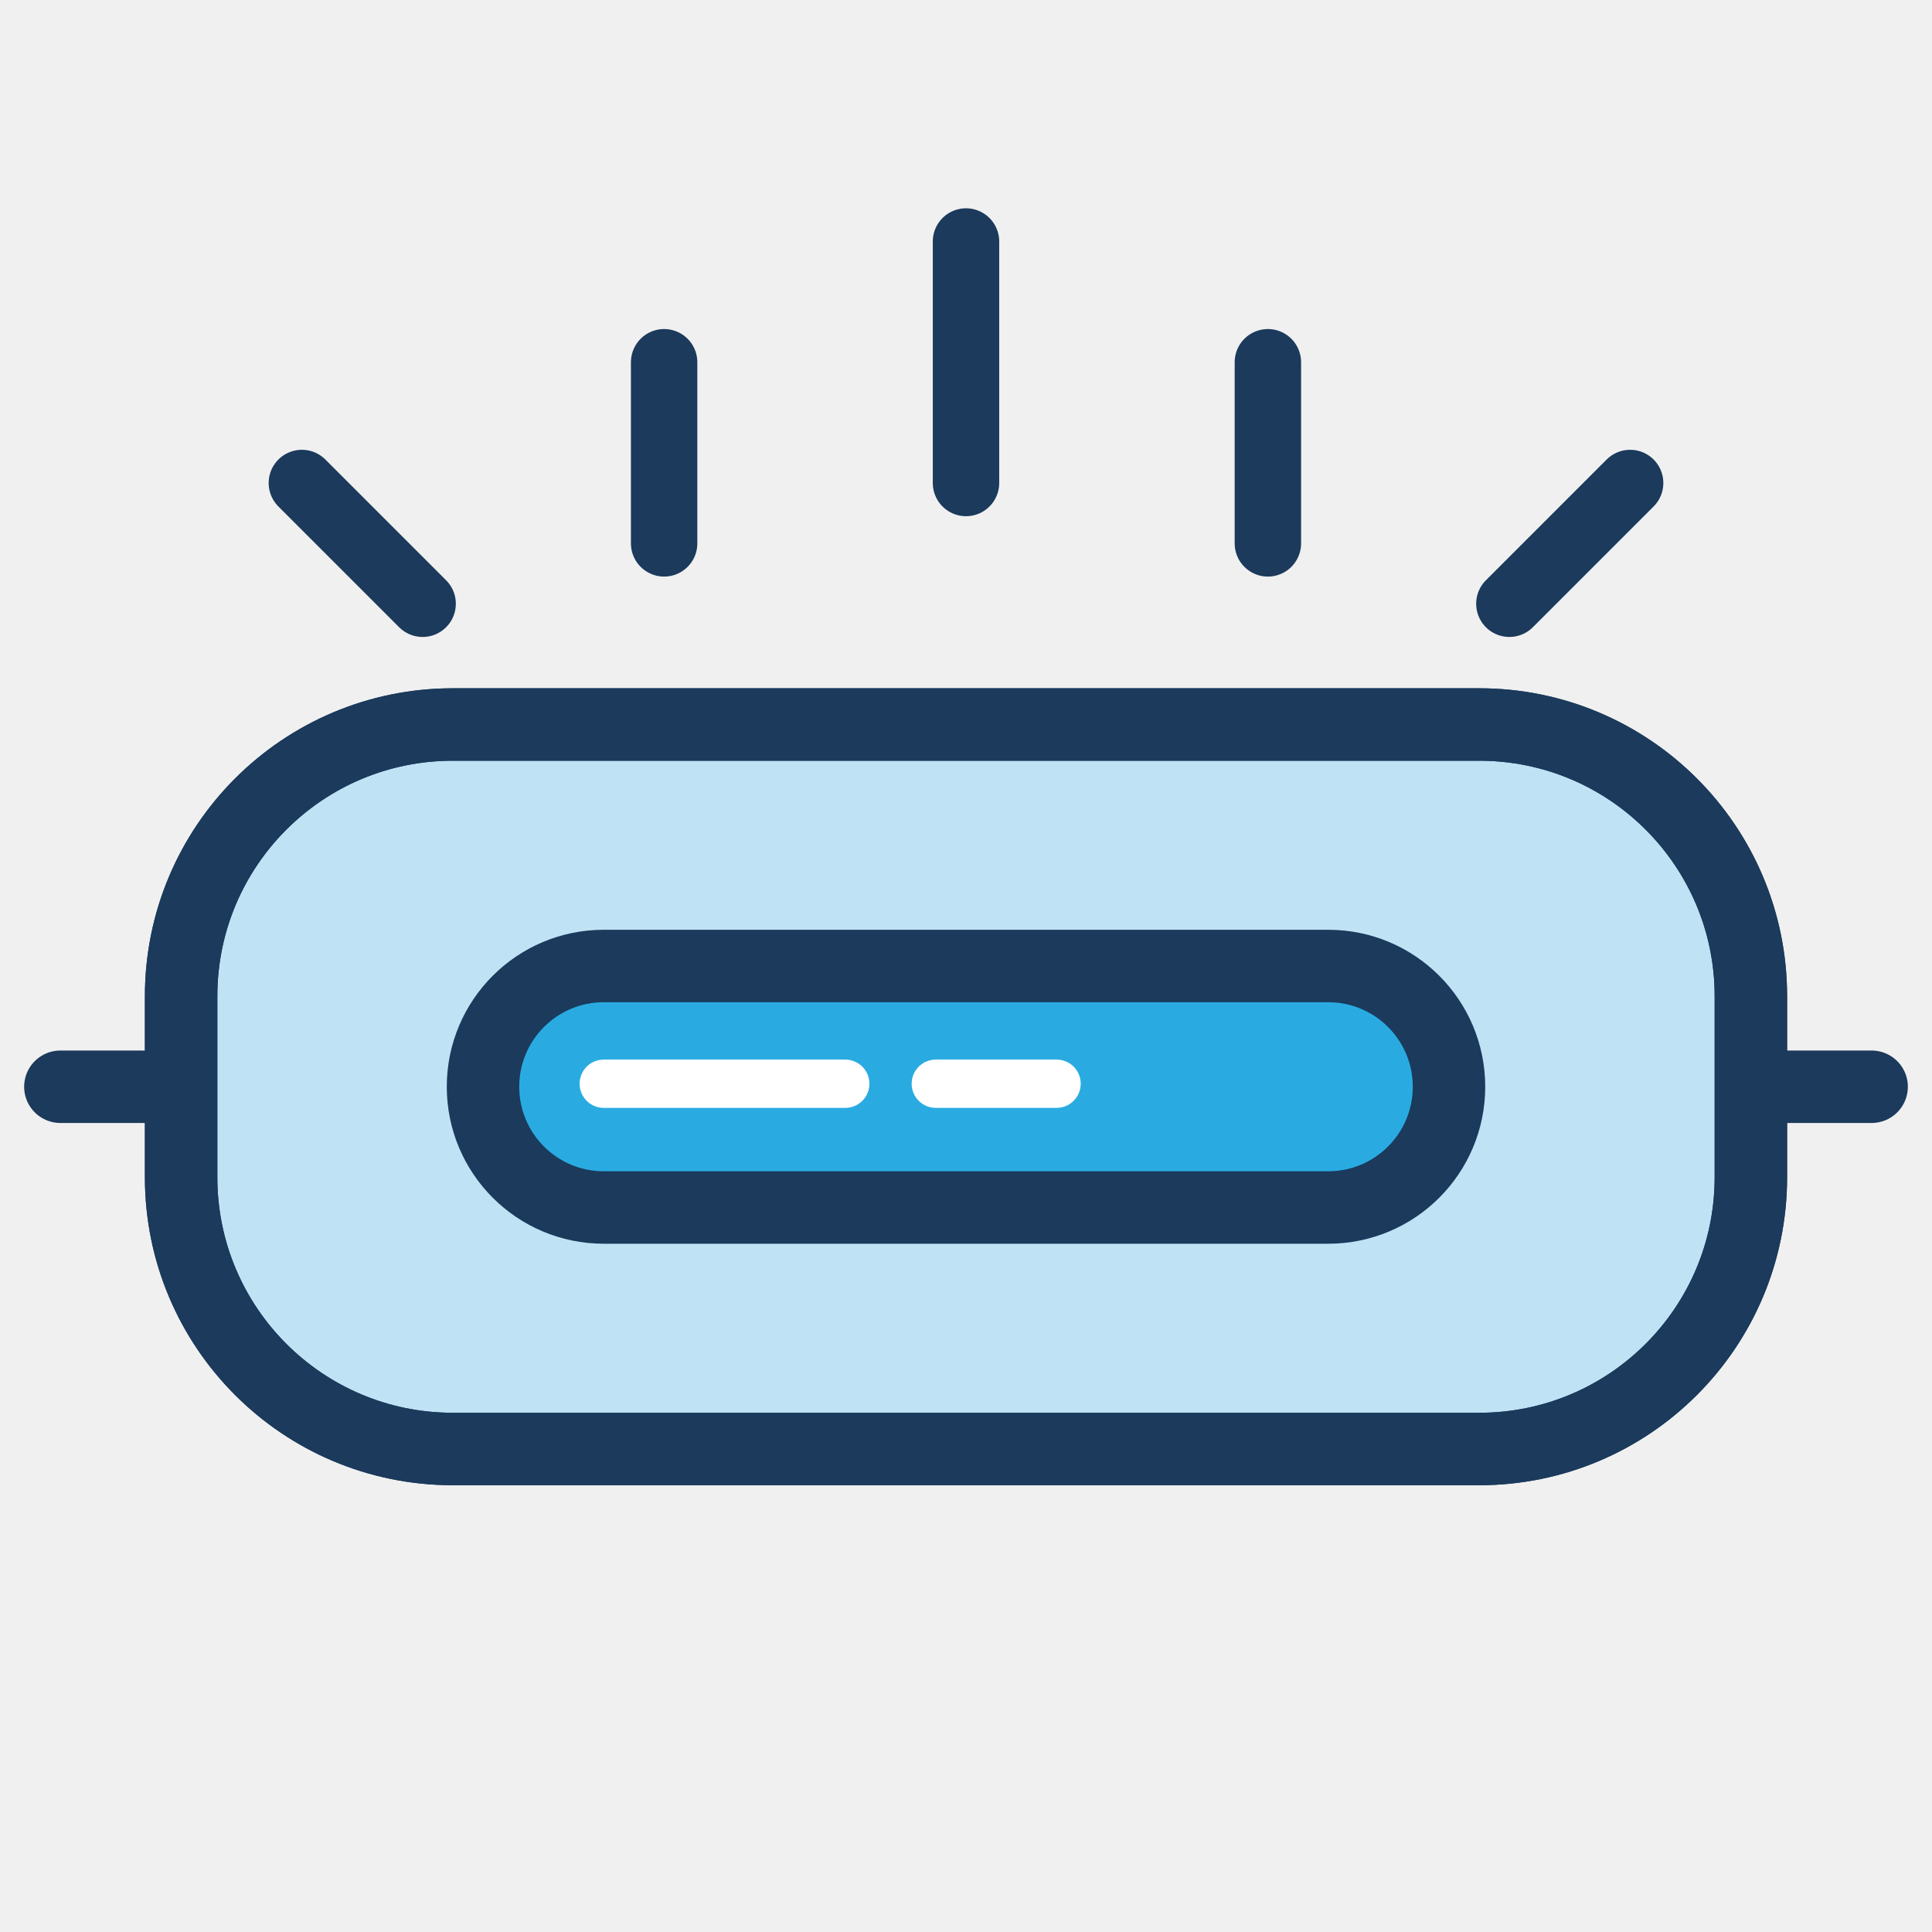
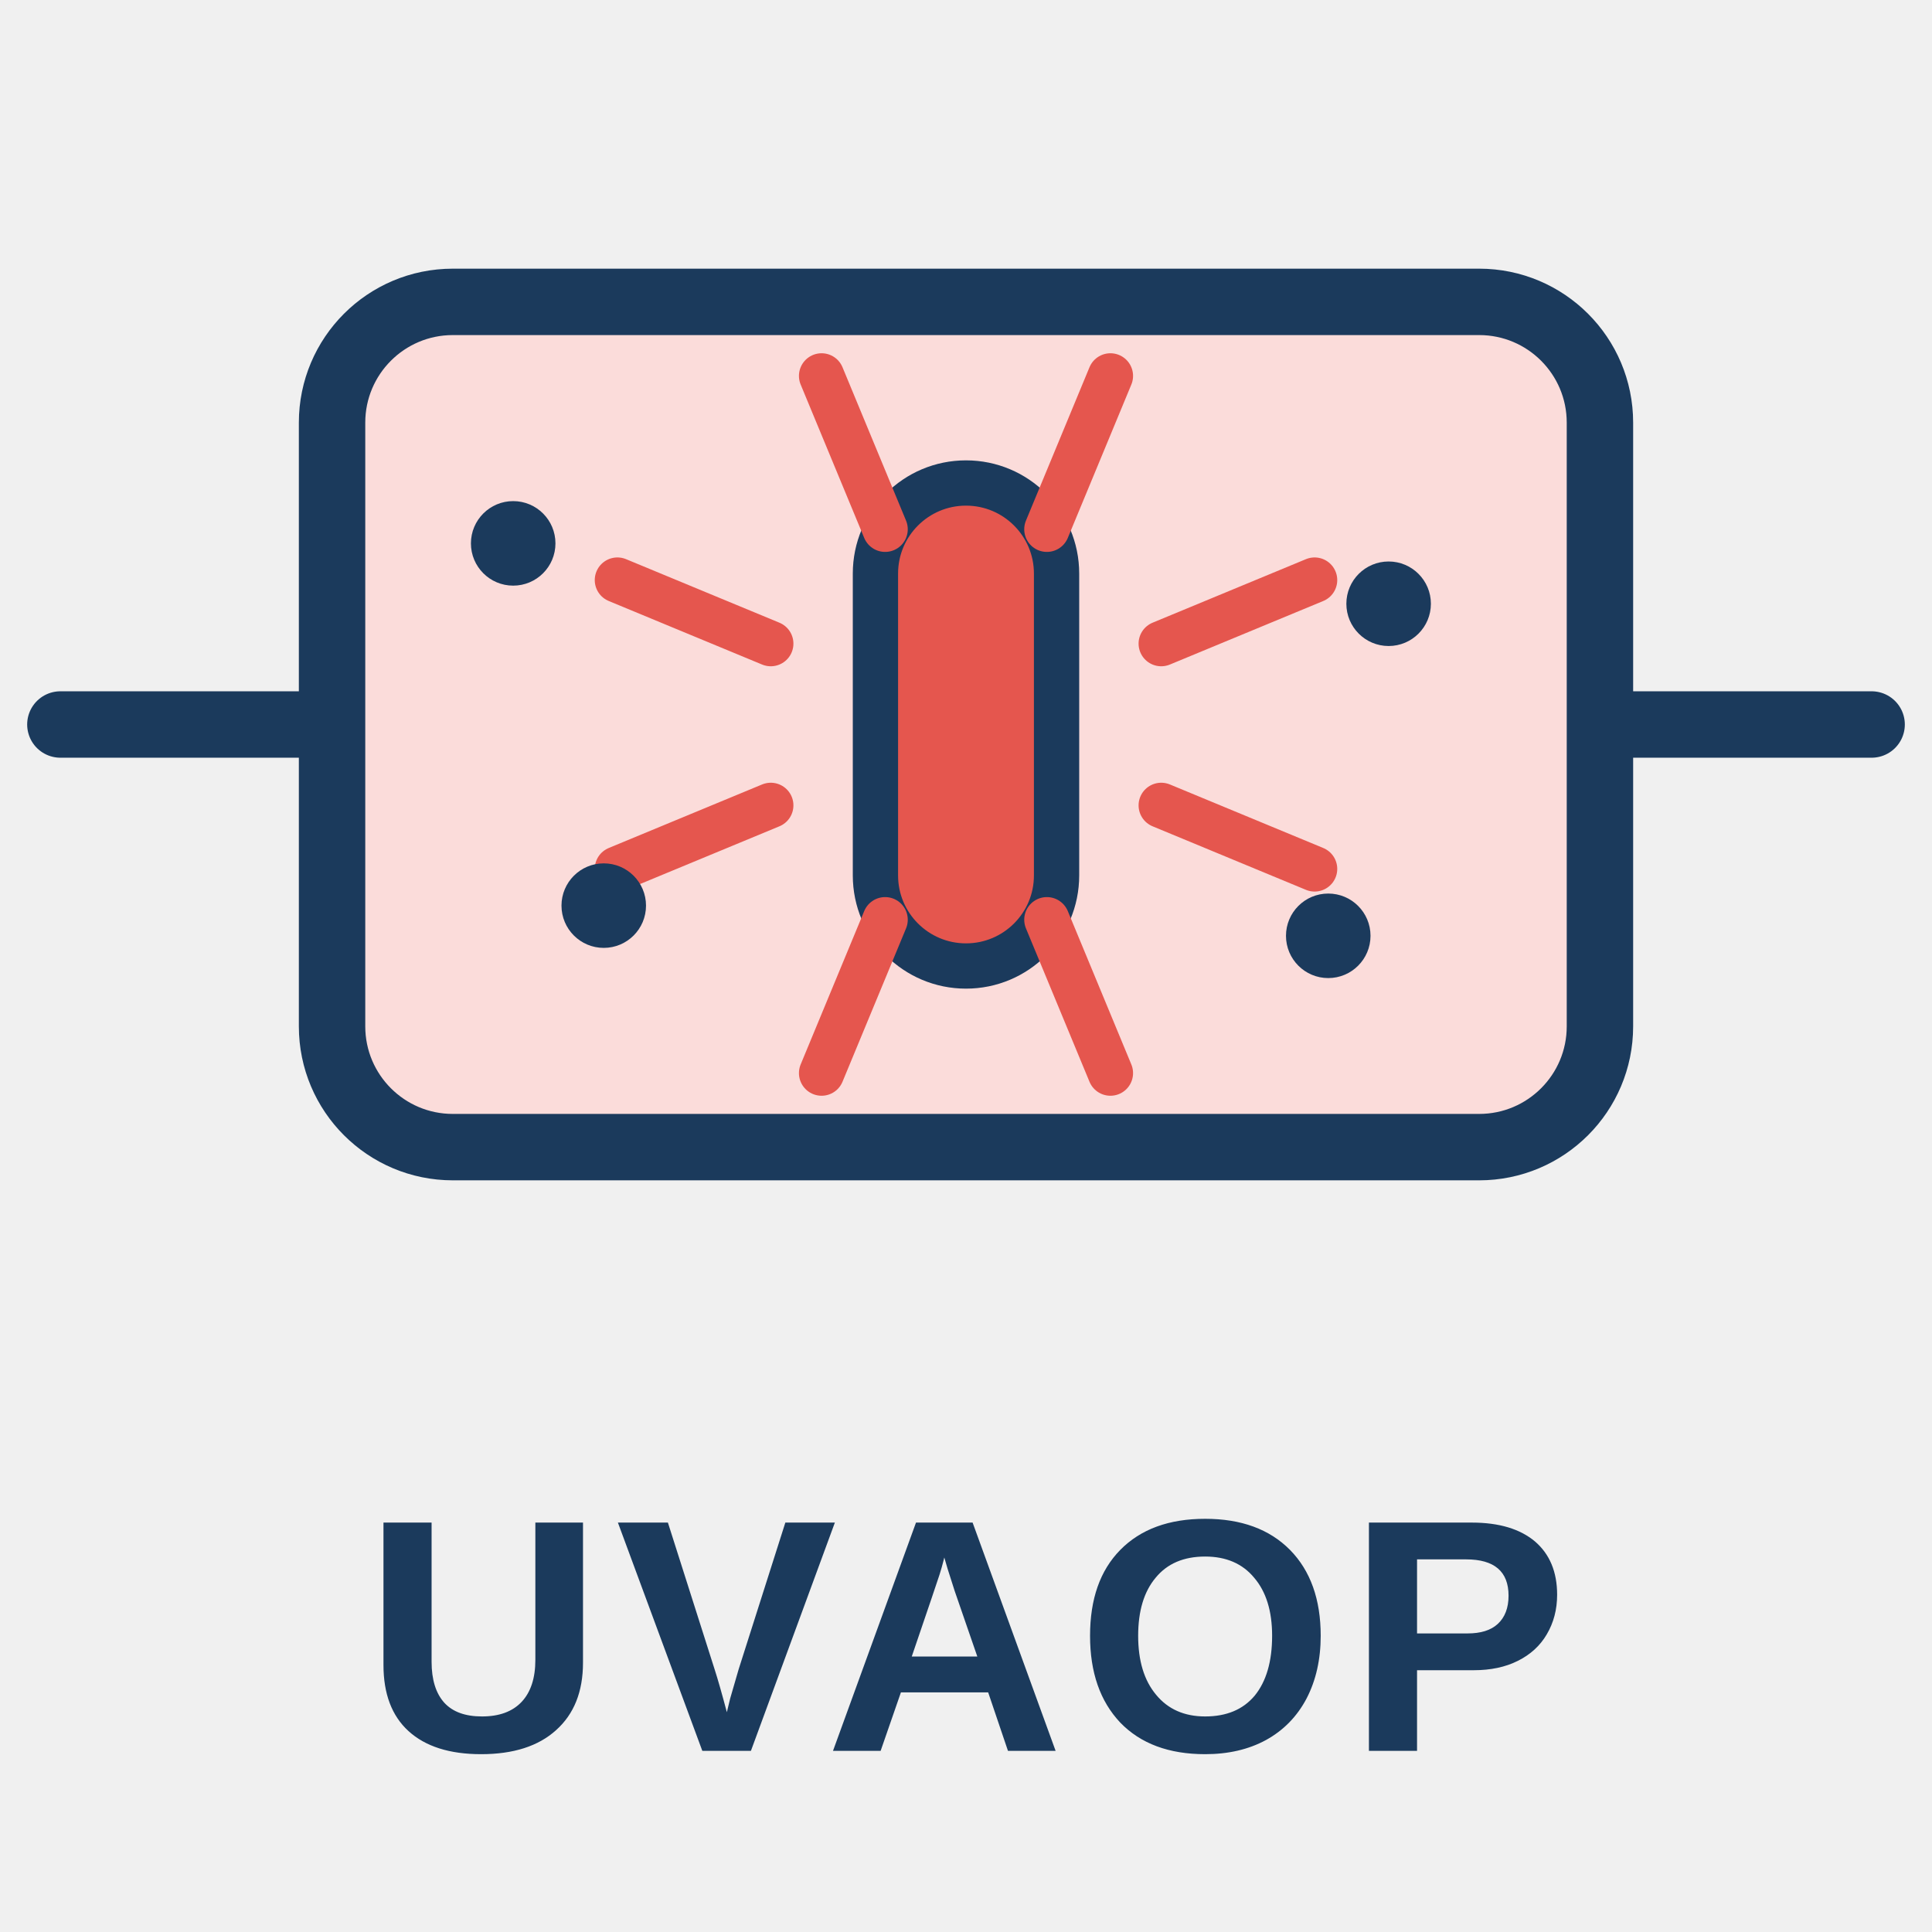
<svg xmlns="http://www.w3.org/2000/svg" viewBox="0 0 64 64">
-   <g stroke="#1B3A5C" stroke-width="2.4" stroke-linejoin="round" stroke-linecap="round">
-     <path d="M2 36 H6" fill="none" />
-     <path d="M58 36 H62" fill="none" />
-     <rect x="6" y="24" width="52" height="24" rx="9" fill="#BFE3F5" />
-     <rect x="16" y="32" width="32" height="8" rx="4" fill="#29ABE2" />
-     <rect x="6" y="24" width="52" height="24" rx="9" fill="none" />
-     <rect x="16" y="32" width="32" height="8" rx="4" fill="none" stroke-width="2" />
-   </g>
-   <g stroke="#1B3A5C" stroke-width="2.2" stroke-linecap="round" fill="none">
-     <path d="M22 18 v-6" />
-     <path d="M32 16 v-8" />
-     <path d="M42 18 v-6" />
-     <path d="M14 20 l-4 -4" />
-     <path d="M50 20 l4 -4" />
-   </g>
-   <g stroke="#FFFFFF" stroke-width="1.6" stroke-linecap="round" fill="none">
-     <path d="M20 35.9 h8" />
-     <path d="M31 35.9 h4" />
-   </g>
+   <path d="M2 24 L11 24" fill="none" stroke="#1B3A5C" stroke-width="2.2" stroke-linecap="round" />
+   <path d="M53 24 L62 24" fill="none" stroke="#1B3A5C" stroke-width="2.2" stroke-linecap="round" />
+   <rect x="11" y="10" width="42" height="28" rx="4" fill="#FBDCDA" stroke="#1B3A5C" stroke-width="2.2" stroke-linejoin="round" />
+   <rect x="29" y="16" width="6" height="16" rx="3" fill="#E5564E" stroke="#1B3A5C" stroke-width="1.5" stroke-linejoin="round" />
+   <path d="M38.467 26.679 L43.548 28.784" fill="none" stroke="#E5564E" stroke-width="1.5" stroke-linecap="round" />
+   <path d="M34.679 30.467 L36.784 35.548" fill="none" stroke="#E5564E" stroke-width="1.5" stroke-linecap="round" />
+   <path d="M29.321 30.467 L27.216 35.548" fill="none" stroke="#E5564E" stroke-width="1.5" stroke-linecap="round" />
+   <path d="M25.533 26.679 L20.452 28.784" fill="none" stroke="#E5564E" stroke-width="1.5" stroke-linecap="round" />
+   <path d="M25.533 21.321 L20.452 19.216" fill="none" stroke="#E5564E" stroke-width="1.5" stroke-linecap="round" />
+   <path d="M29.321 17.533 L27.216 12.452" fill="none" stroke="#E5564E" stroke-width="1.5" stroke-linecap="round" />
+   <path d="M34.679 17.533 L36.784 12.452" fill="none" stroke="#E5564E" stroke-width="1.5" stroke-linecap="round" />
+   <path d="M38.467 21.321 L43.548 19.216" fill="none" stroke="#E5564E" stroke-width="1.5" stroke-linecap="round" />
+   <circle cx="17" cy="18" r="1.4" fill="#1B3A5C" />
+   <circle cx="20" cy="30" r="1.4" fill="#1B3A5C" />
+   <circle cx="46" cy="20" r="1.4" fill="#1B3A5C" />
+   <circle cx="44" cy="31" r="1.4" fill="#1B3A5C" />
+   <text x="32" y="58" text-anchor="middle" fill="#1B3A5C" font-family="Segoe UI, Arial, sans-serif" font-size="11" font-weight="700" letter-spacing="0.4">UVAOP</text>
</svg>
